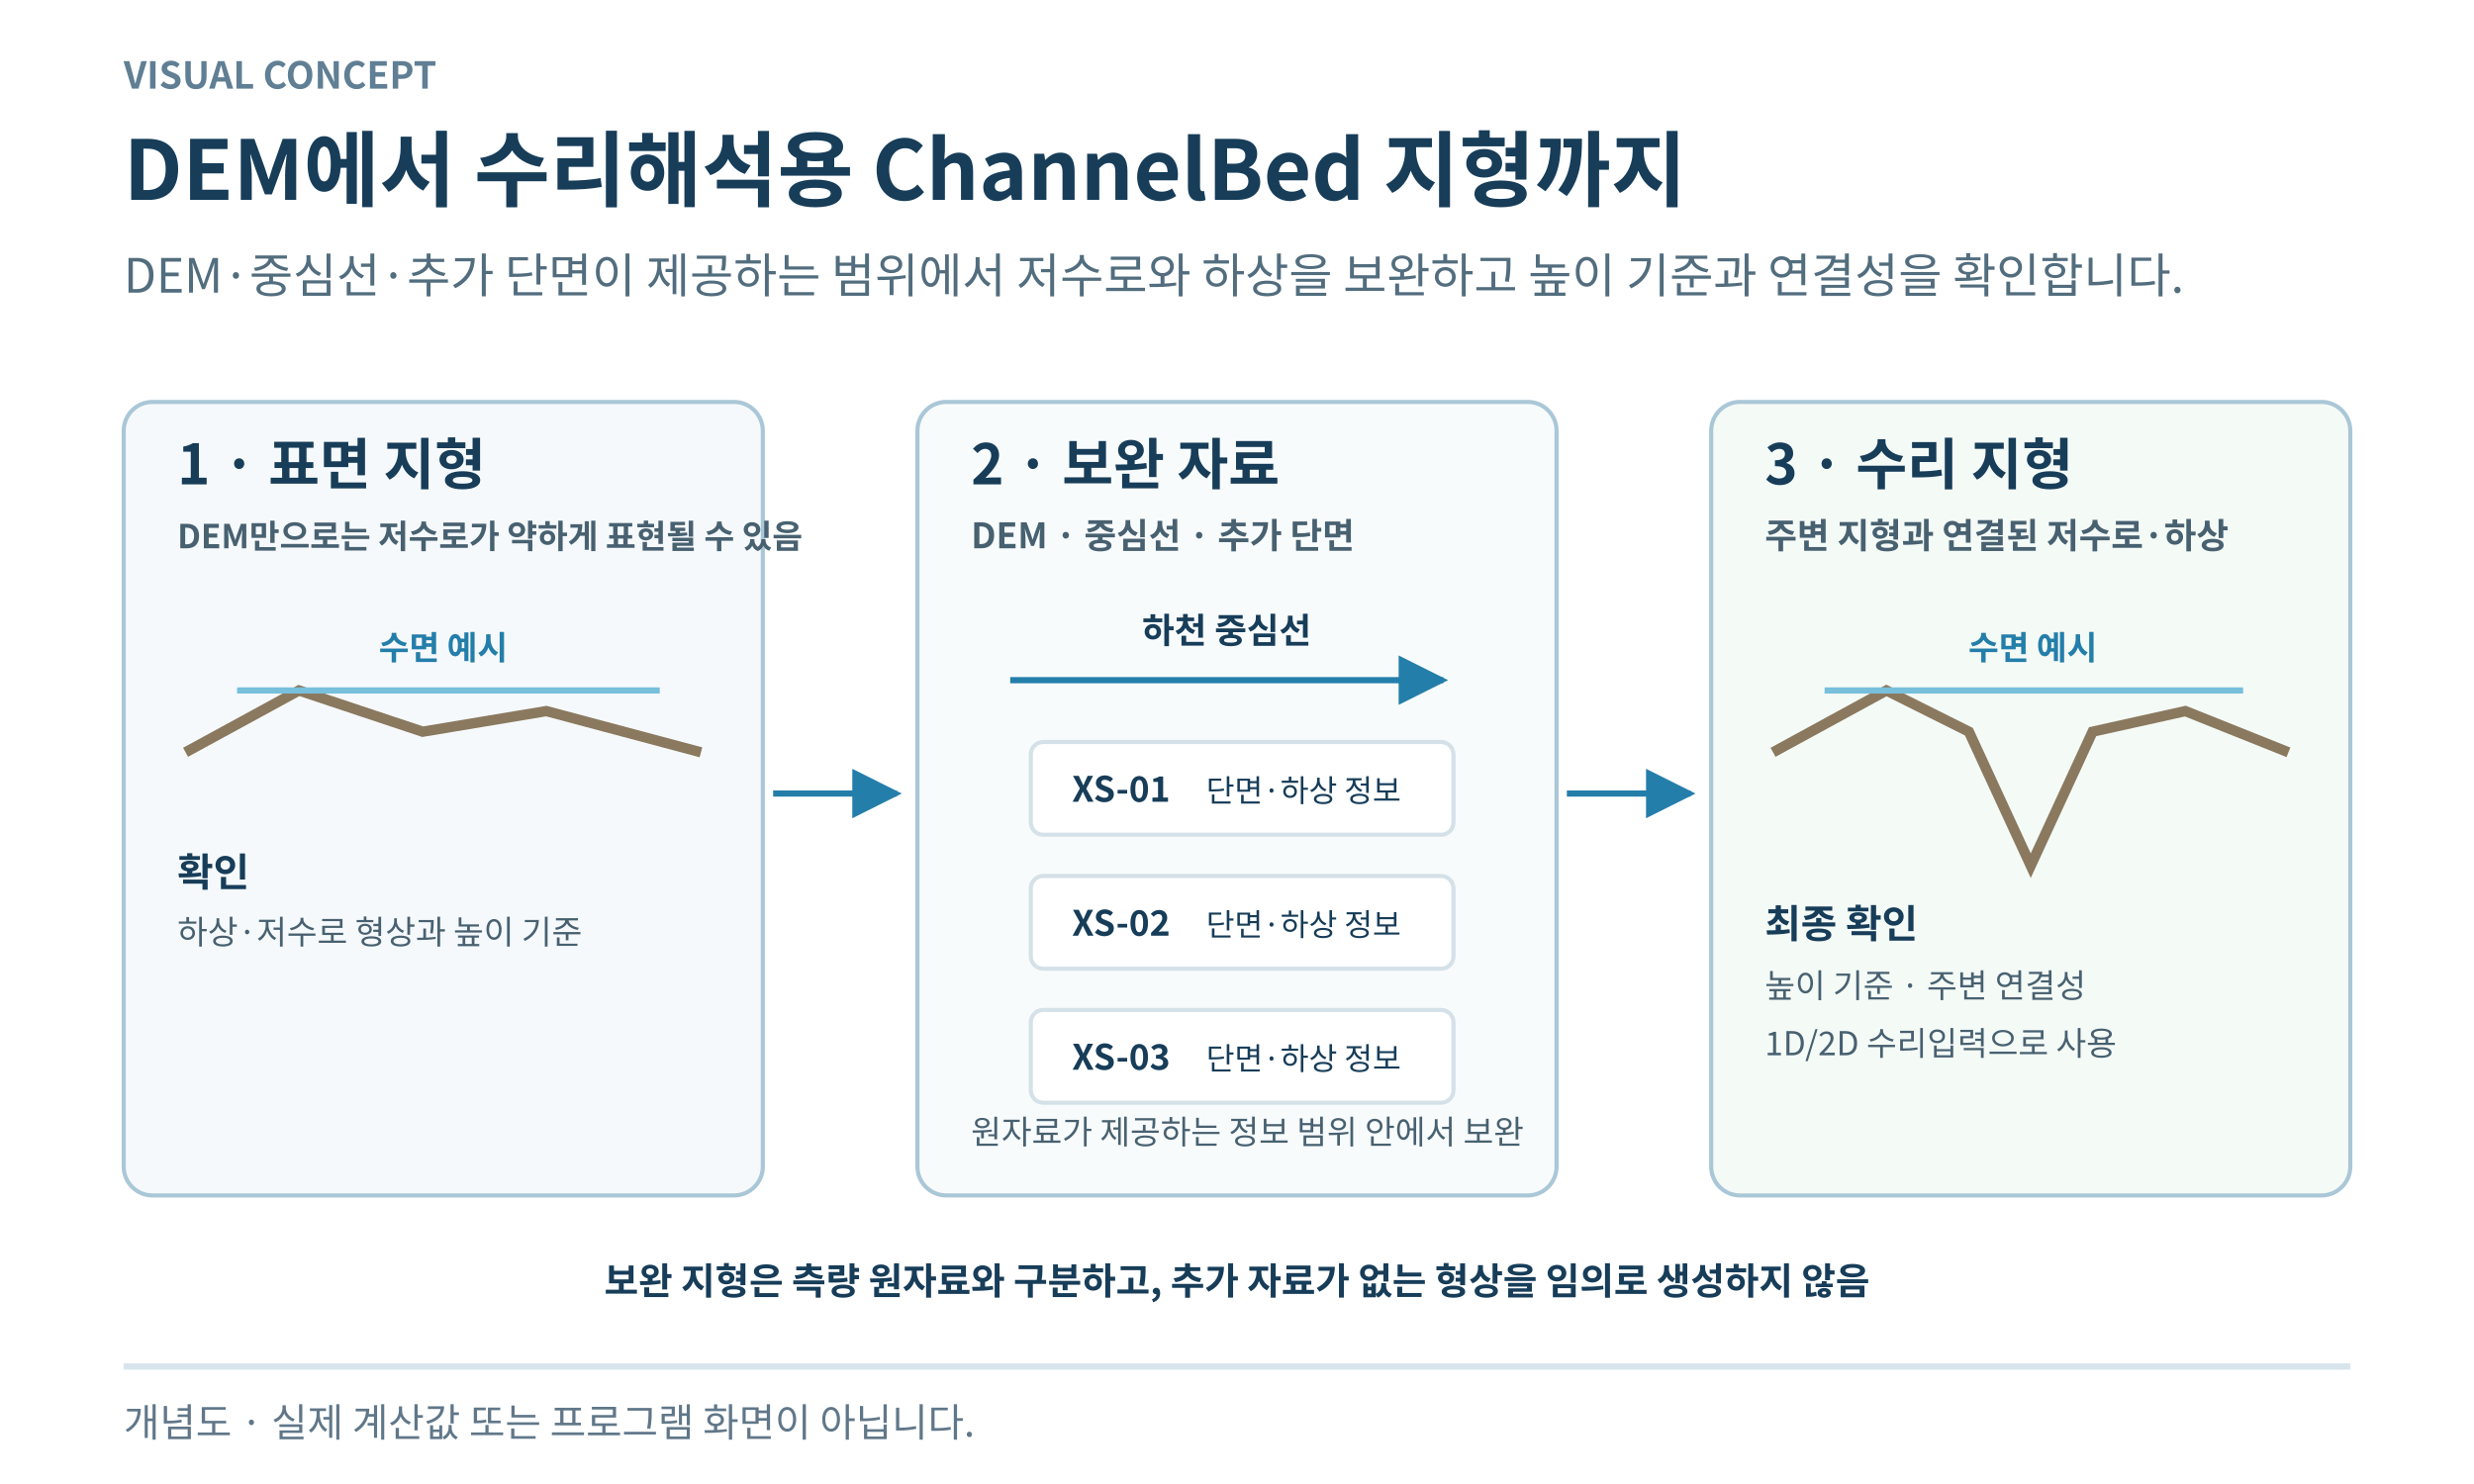
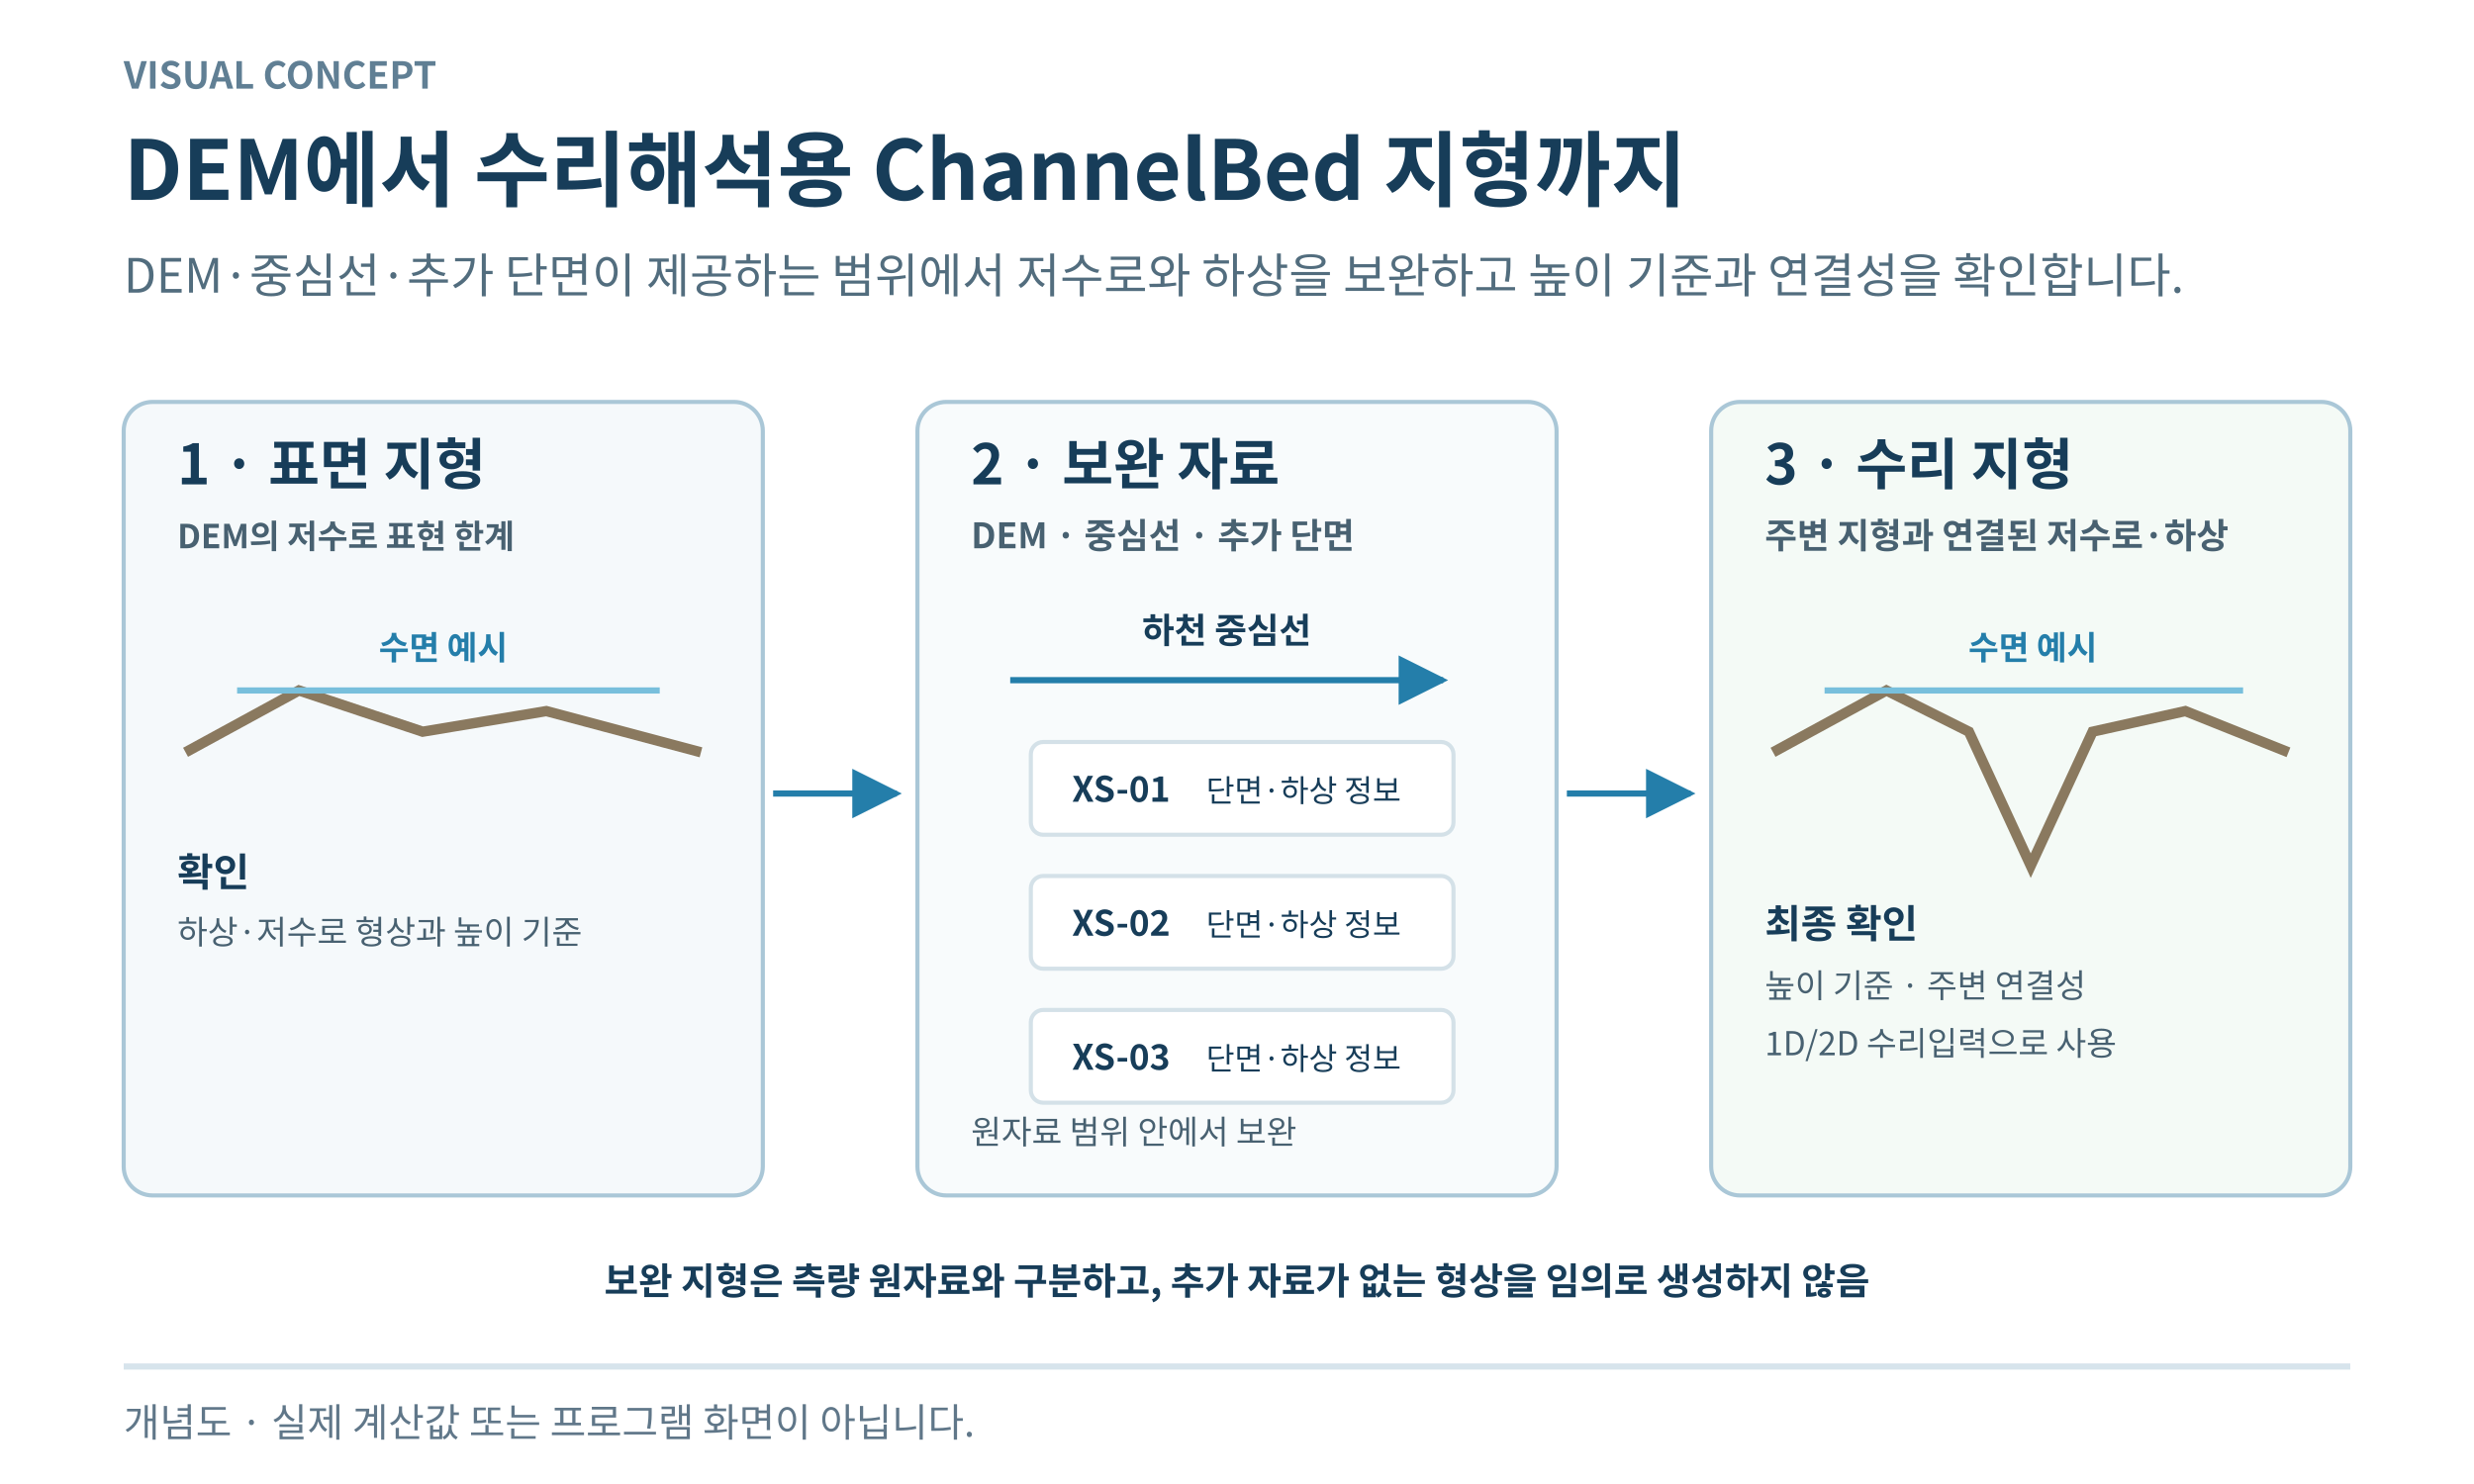
<svg xmlns="http://www.w3.org/2000/svg" width="1200" height="720" viewBox="0 0 1200 720" role="img" aria-labelledby="title desc">
  <defs>
    <marker id="arrow" viewBox="0 0 10 10" refX="9" refY="5" markerWidth="8" markerHeight="8" orient="auto-start-reverse">
      <path d="M0 0 10 5 0 10Z" fill="#247eaa" />
    </marker>
  </defs>
  <rect width="1200" height="720" fill="#fff" />
  <g font-family="Noto Sans CJK KR,Noto Sans KR,Malgun Gothic,Arial,sans-serif">
    <text x="60" y="43" font-size="18" font-weight="600" text-anchor="start" fill="#607f94">VISUAL CONCEPT</text>
    <text x="60" y="97" font-size="40" font-weight="700" text-anchor="start" fill="#173d59">DEM에서 수리해석용 ChannelBed 지형까지</text>
    <text x="60" y="142" font-size="23" font-weight="400" text-anchor="start" fill="#526d7e">DEM·중심선·추가 단면이 제공하는 범위에서 저수로와 하상을 보완하고 높이 기준과 연결성을 확인합니다.</text>
    <rect x="60" y="195" width="310" height="385" rx="14" fill="#f5f9fb" stroke="#aac7d7" stroke-width="2" />
    <text x="86" y="235" font-size="27" font-weight="700" text-anchor="start" fill="#173d59">1 · 표면 지형</text>
-     <text x="86" y="266" font-size="16" font-weight="600" text-anchor="start" fill="#486171">DEM만으로는 저수로가 약하게 표현될 수 있음</text>
+     <text x="86" y="266" font-size="16" font-weight="600" text-anchor="start" fill="#486171">DEM의 저수로 표현 한계</text>
    <path d="M90 365 L145 335 L205 355 L265 345 L340 365" fill="none" stroke="#8a795f" stroke-width="5" />
    <line x1="115" y1="335" x2="320" y2="335" stroke="#78bfdc" stroke-width="3" />
    <text x="215" y="320" font-size="16" font-weight="600" text-anchor="middle" fill="#247eaa">수면 예시</text>
    <text x="86" y="430" font-size="19" font-weight="700" text-anchor="start" fill="#173d59">확인</text>
    <text x="86" y="458" font-size="16" font-weight="500" text-anchor="start" fill="#486171">하상·저수로 형상과 높이 기준</text>
    <rect x="445" y="195" width="310" height="385" rx="14" fill="#f8fbfc" stroke="#aac7d7" stroke-width="2" />
    <text x="471" y="235" font-size="27" font-weight="700" text-anchor="start" fill="#173d59">2 · 보완 자료</text>
    <text x="471" y="266" font-size="17" font-weight="600" text-anchor="start" fill="#486171">DEM · 중심선 · 추가 단면</text>
    <line x1="490" y1="330" x2="700" y2="330" stroke="#247eaa" stroke-width="3" marker-end="url(#arrow)" />
    <text x="595" y="312" font-size="17" font-weight="700" text-anchor="middle" fill="#173d59">하천 중심선</text>
    <rect x="500" y="360" width="205" height="45" rx="6" fill="#fff" stroke="#d4e1e8" stroke-width="2" />
    <text x="520" y="389" font-size="17" font-weight="700" text-anchor="start" fill="#173d59">XS-01</text>
    <text x="585" y="389" font-size="15" font-weight="500" text-anchor="start" fill="#173d59">단면·하상 정보</text>
    <rect x="500" y="425" width="205" height="45" rx="6" fill="#fff" stroke="#d4e1e8" stroke-width="2" />
    <text x="520" y="454" font-size="17" font-weight="700" text-anchor="start" fill="#173d59">XS-02</text>
    <text x="585" y="454" font-size="15" font-weight="500" text-anchor="start" fill="#173d59">단면·하상 정보</text>
    <rect x="500" y="490" width="205" height="45" rx="6" fill="#fff" stroke="#d4e1e8" stroke-width="2" />
    <text x="520" y="519" font-size="17" font-weight="700" text-anchor="start" fill="#173d59">XS-03</text>
    <text x="585" y="519" font-size="15" font-weight="500" text-anchor="start" fill="#173d59">단면·하상 정보</text>
-     <text x="471" y="555" font-size="16" font-weight="500" text-anchor="start" fill="#486171">원자료가 제공하는 정보 범위 안에서 보완</text>
+     <text x="471" y="555" font-size="16" font-weight="500" text-anchor="start" fill="#486171">원자료 범위 안에서 보완</text>
    <path d="M375 385H435" fill="none" stroke="#247eaa" stroke-width="3" marker-end="url(#arrow)" />
    <path d="M760 385H820" fill="none" stroke="#247eaa" stroke-width="3" marker-end="url(#arrow)" />
    <rect x="830" y="195" width="310" height="385" rx="14" fill="#f4faf6" stroke="#aac7d7" stroke-width="2" />
    <text x="856" y="235" font-size="27" font-weight="700" text-anchor="start" fill="#173d59">3 · 수리 지형</text>
    <text x="856" y="266" font-size="17" font-weight="600" text-anchor="start" fill="#486171">주변 지형과 연결된 저수로·하상</text>
    <path d="M860 365 L915 335 L955 355 L985 420 L1015 355 L1060 345 L1110 365" fill="none" stroke="#8a795f" stroke-width="5" />
    <line x1="885" y1="335" x2="1088" y2="335" stroke="#78bfdc" stroke-width="3" />
    <text x="986" y="320" font-size="16" font-weight="600" text-anchor="middle" fill="#247eaa">수면 예시</text>
    <text x="856" y="455" font-size="19" font-weight="700" text-anchor="start" fill="#173d59">최종 확인</text>
    <text x="856" y="484" font-size="16" font-weight="500" text-anchor="start" fill="#486171">높이 기준 · 주변 연결성</text>
    <text x="856" y="512" font-size="16" font-weight="500" text-anchor="start" fill="#486171">1D/2D 수리입력으로 사용</text>
    <text x="600" y="628" font-size="18" font-weight="600" text-anchor="middle" fill="#173d59">보완 지형은 측량 원자료와 구분하고, 추가 자료가 없는 형상을 임의로 생성하지 않음</text>
    <line x1="60" y1="663" x2="1140" y2="663" stroke="#d7e4ec" stroke-width="3" />
    <text x="60" y="697" font-size="19" font-weight="400" text-anchor="start" fill="#607789">개념도 · 실제 계산값 또는 프로그램 화면이 아닙니다.</text>
  </g>
</svg>
